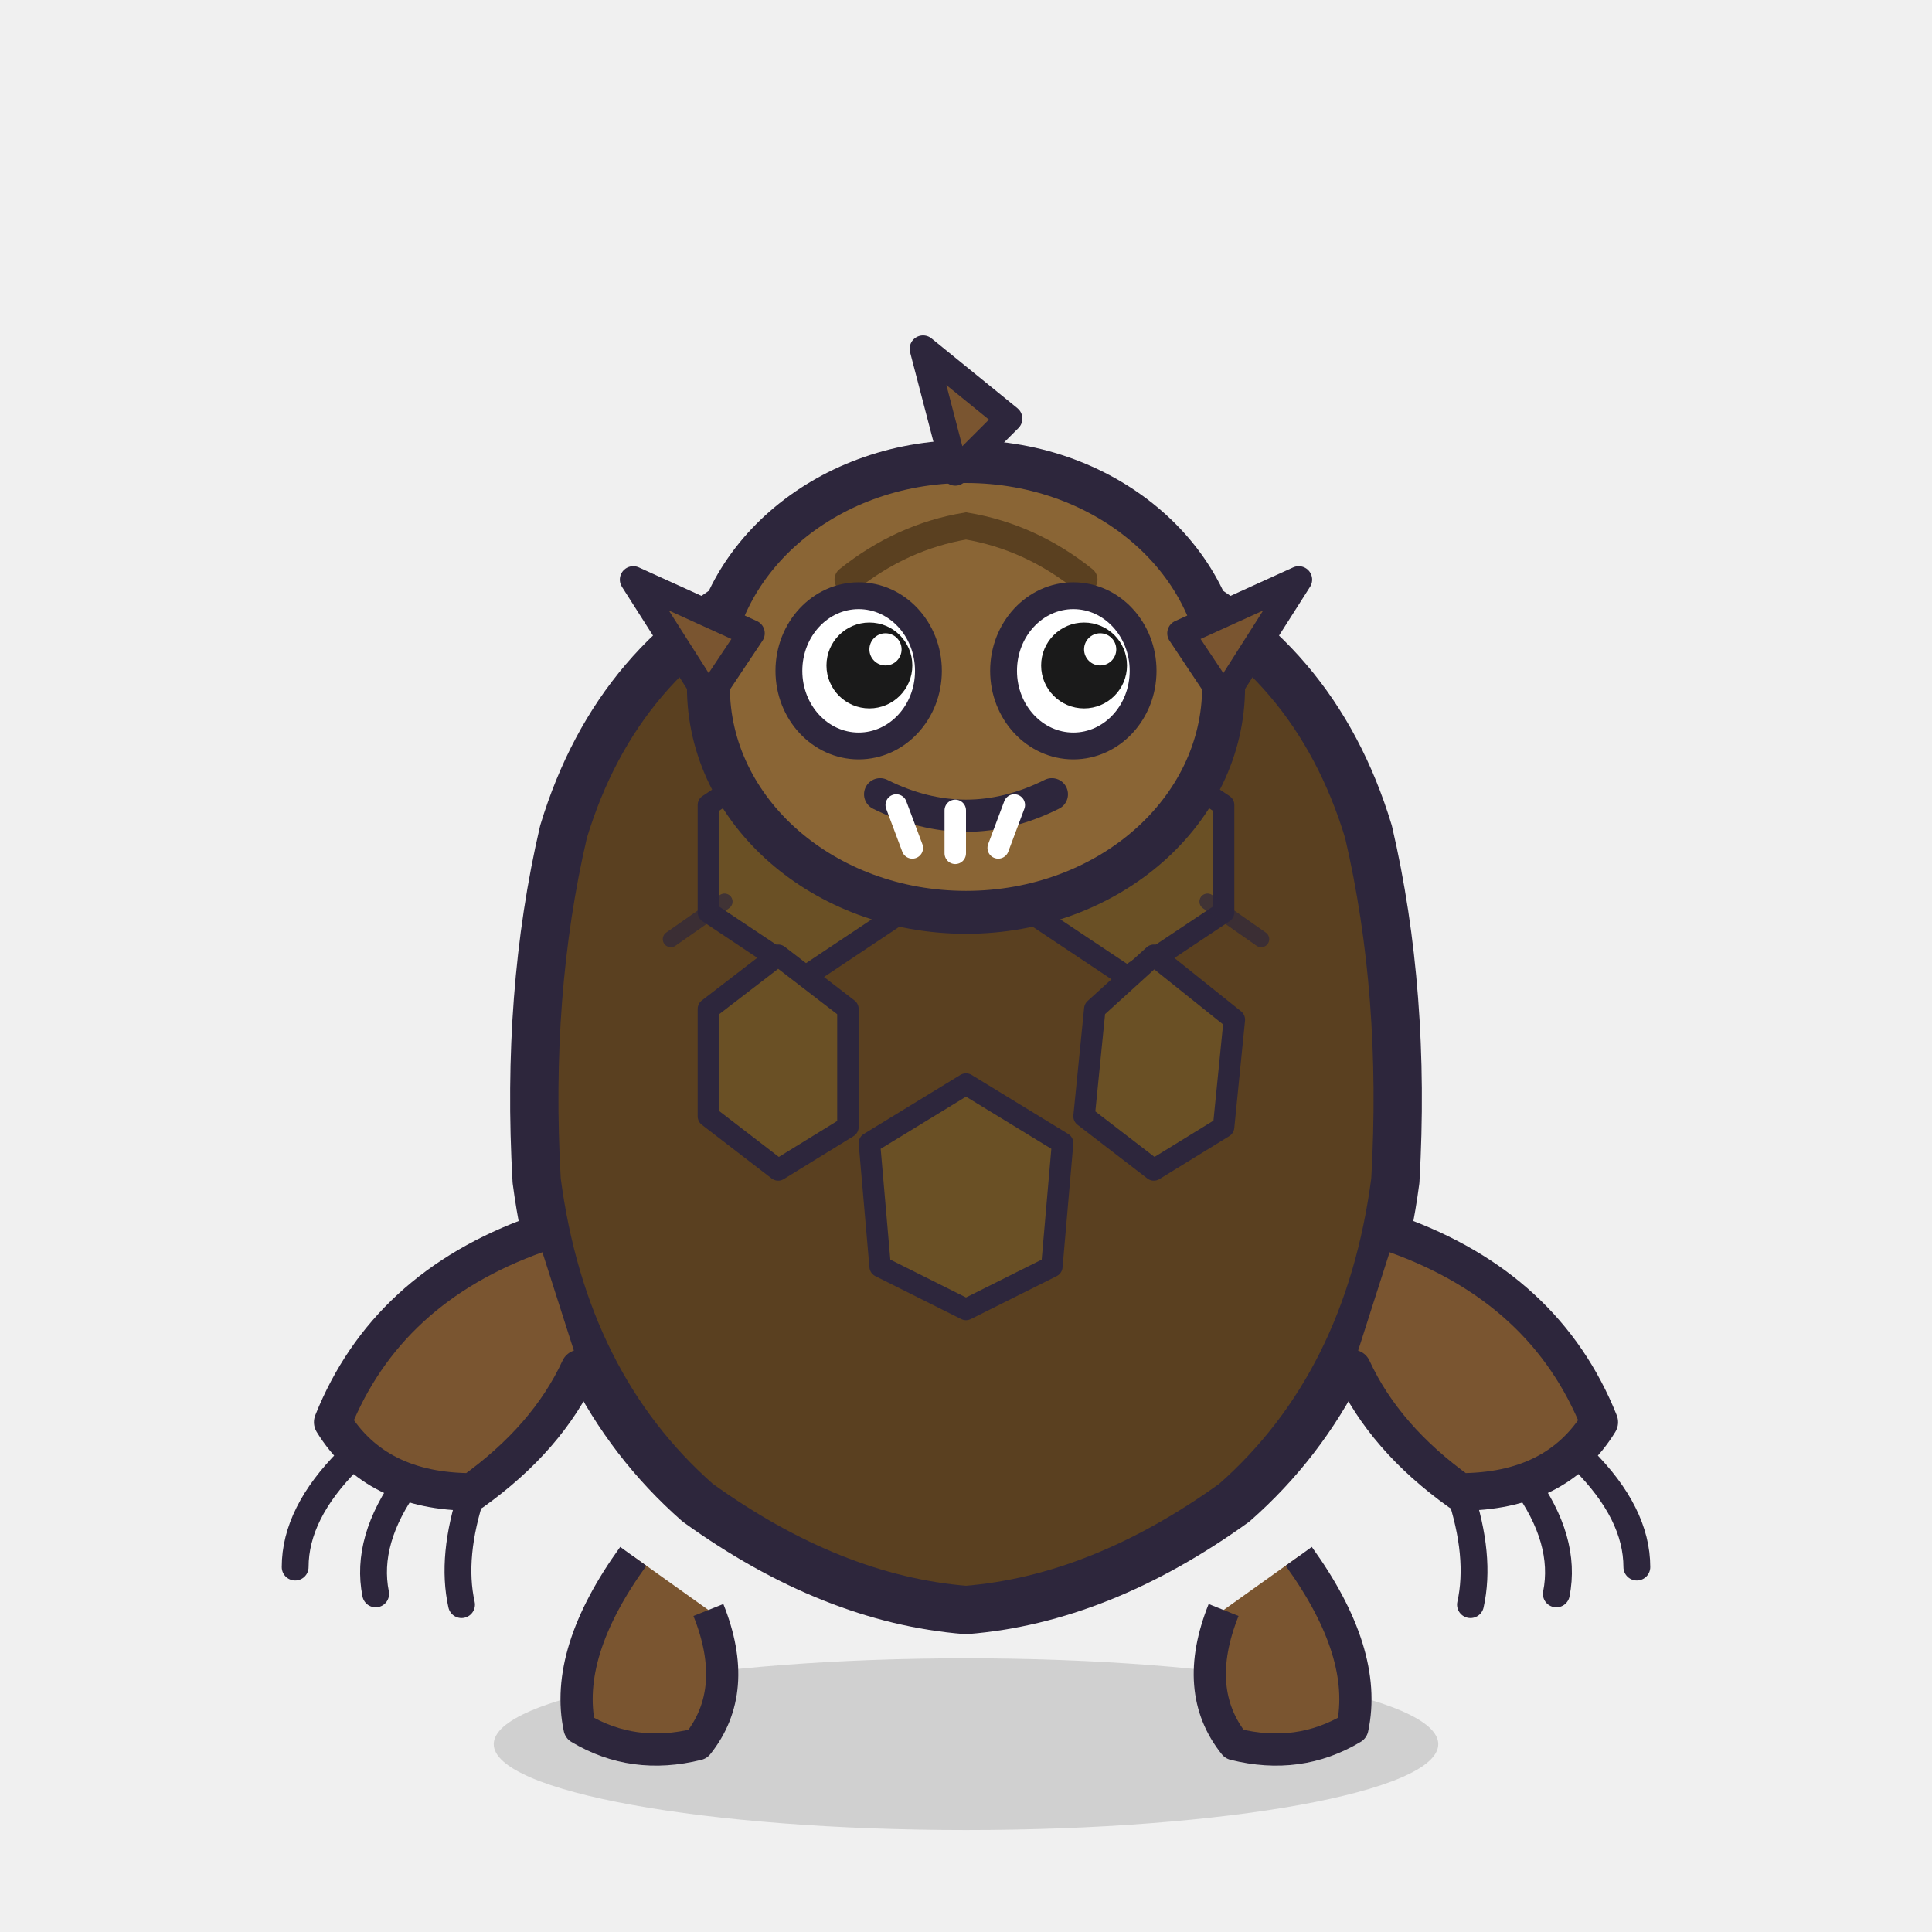
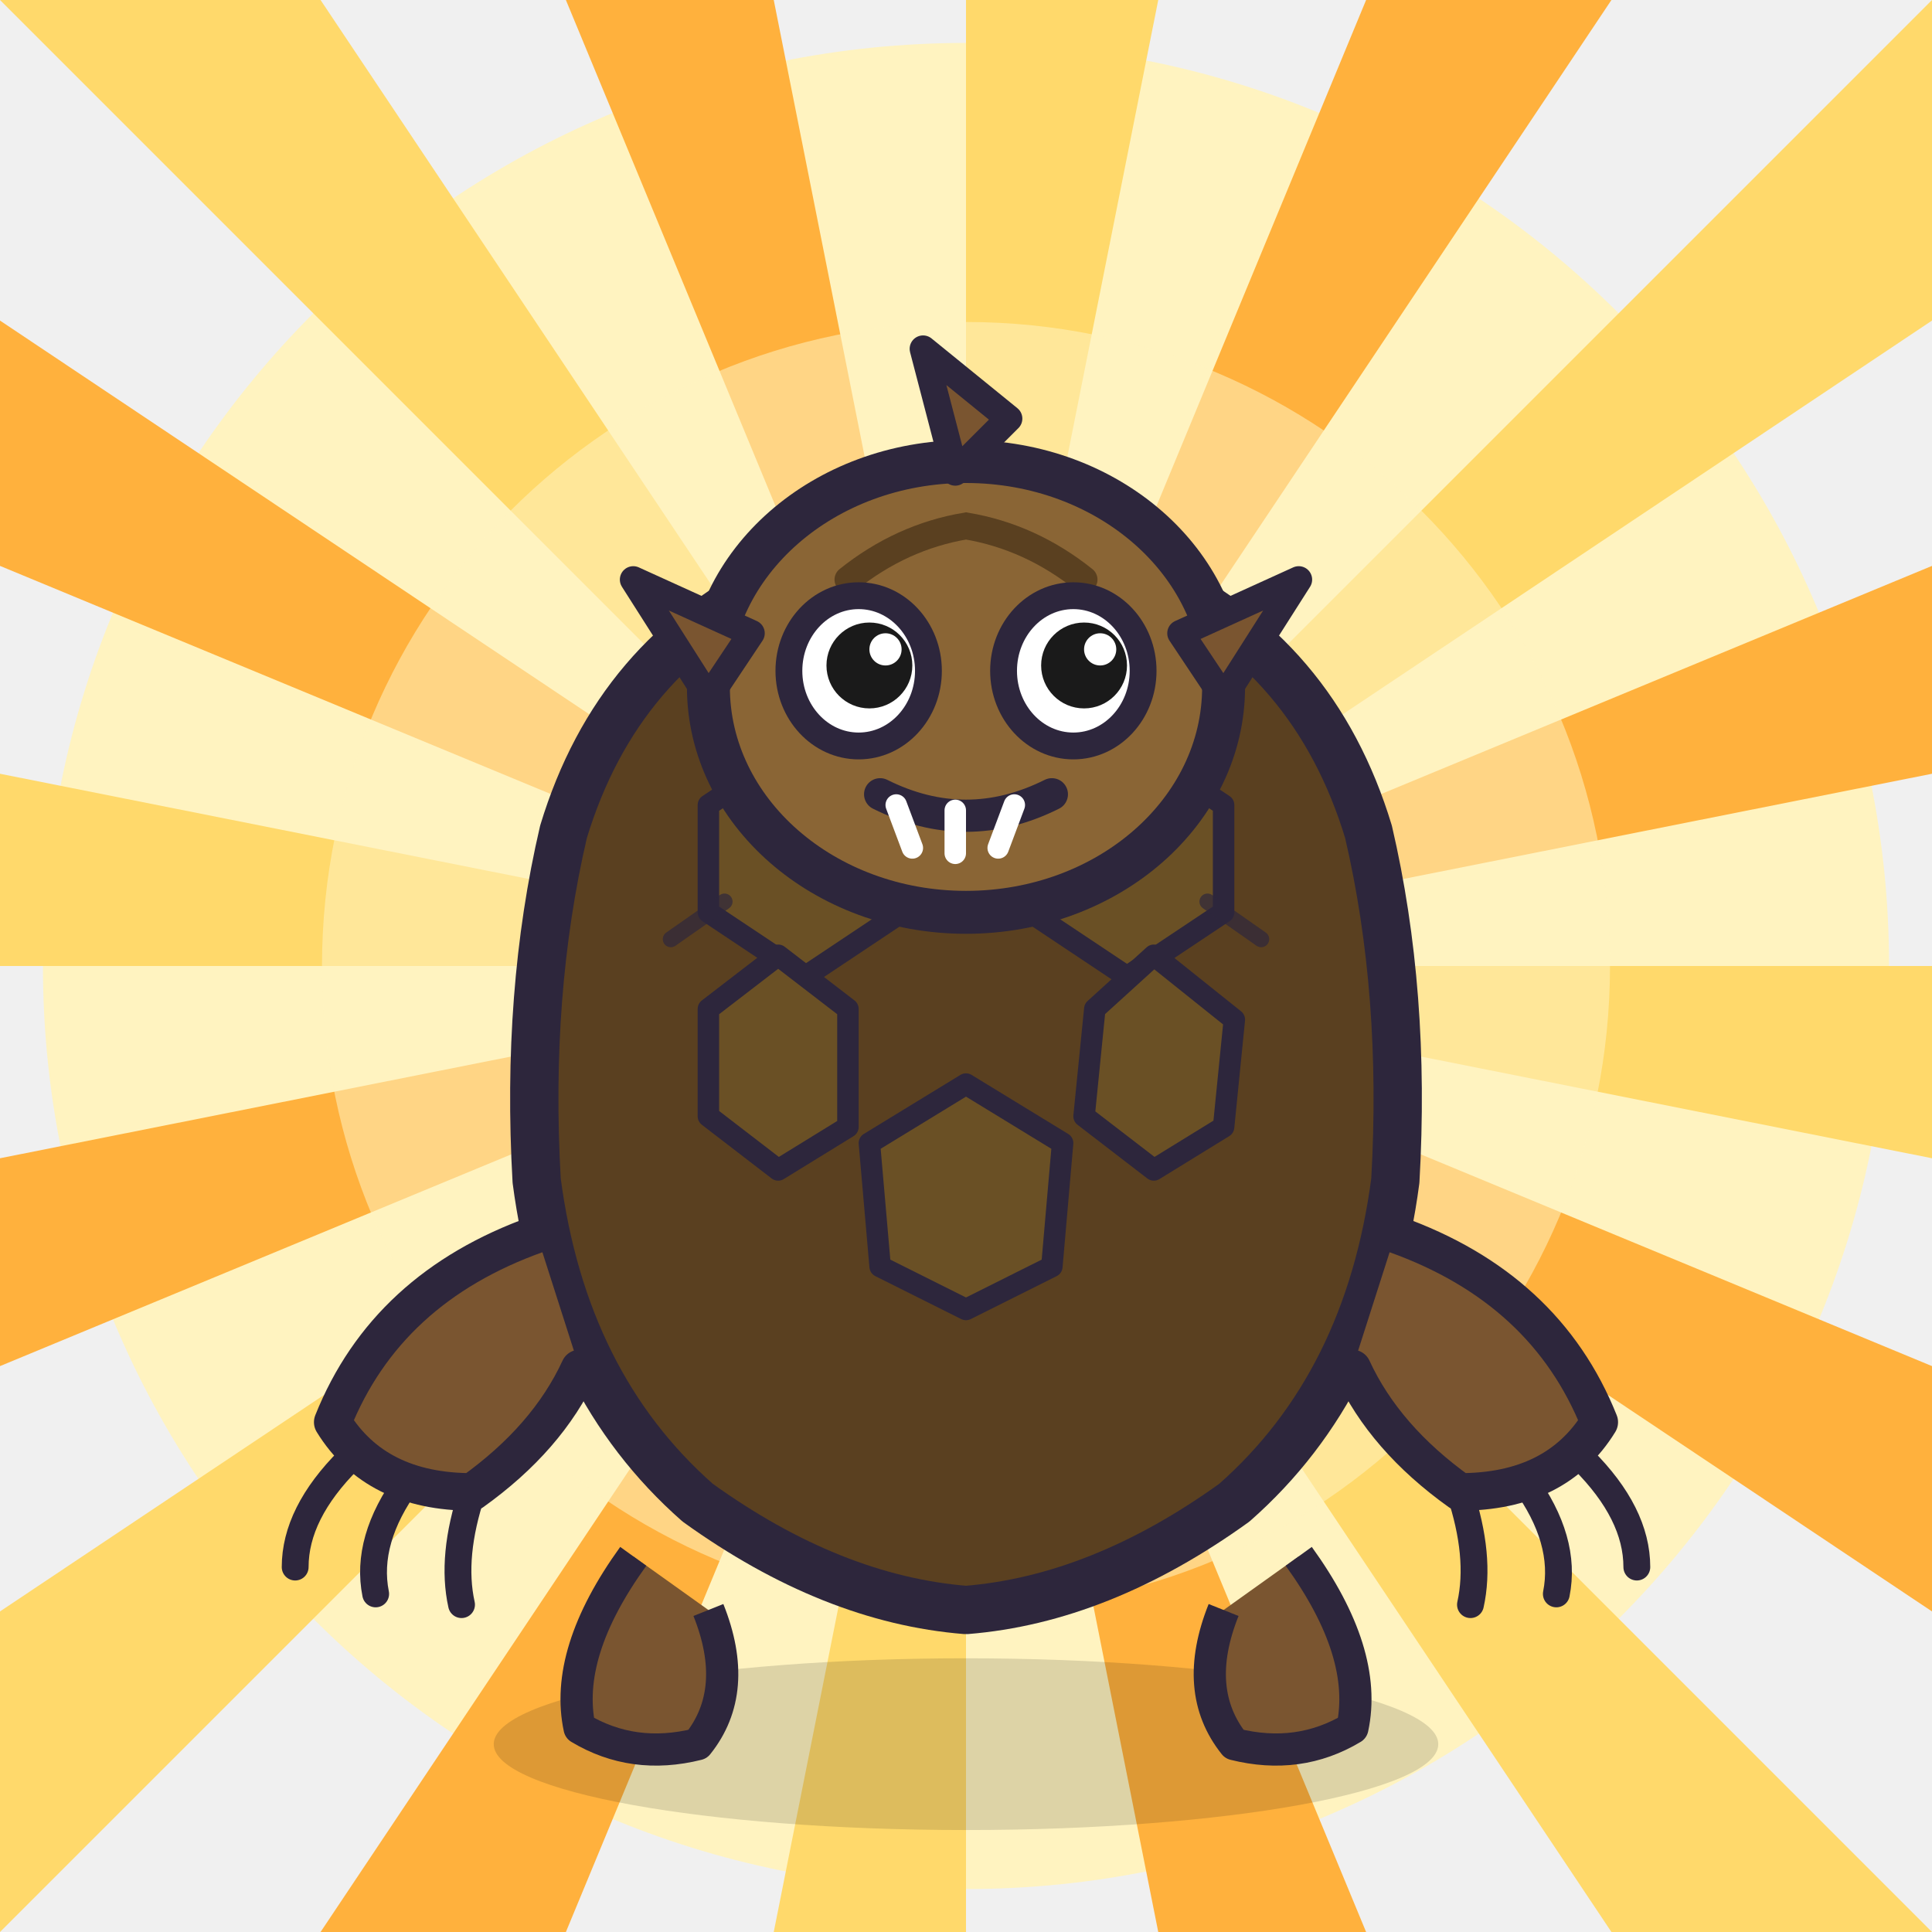
<svg xmlns="http://www.w3.org/2000/svg" viewBox="0 0 360 360">
+   <g id="mega-burst">
+     <circle cx="180" cy="180" r="172" fill="#fff3c0" />
+     <polygon points="180,180 450.0,180.0 444.8,232.7" fill="#ffd96b" />
+     <polygon points="180,180 429.4,283.3 404.5,330.0" fill="#ffb13d" />
+     <polygon points="180,180 370.9,370.9 330.0,404.5" fill="#ffd96b" />
+     <polygon points="180,180 283.3,429.4 232.7,444.8" fill="#ffb13d" />
+     <polygon points="180,180 180.0,450.0 127.3,444.8" fill="#ffd96b" />
+     <polygon points="180,180 76.7,429.4 30.0,404.5" fill="#ffb13d" />
+     <polygon points="180,180 -10.9,370.9 -44.5,330.0" fill="#ffd96b" />
+     <polygon points="180,180 -69.4,283.3 -84.8,232.7" fill="#ffb13d" />
+     <polygon points="180,180 -90.0,180.0 -84.8,127.3" fill="#ffd96b" />
+     <polygon points="180,180 -69.4,76.7 -44.5,30.0" fill="#ffb13d" />
+     <polygon points="180,180 -10.9,-10.9 30.0,-44.5" fill="#ffd96b" />
+     <polygon points="180,180 76.7,-69.4 127.3,-84.8" fill="#ffb13d" />
+     <polygon points="180,180 180.0,-90.0 232.7,-84.8" fill="#ffd96b" />
+     <polygon points="180,180 283.3,-69.4 330.0,-44.5" fill="#ffb13d" />
+     <polygon points="180,180 370.9,-10.9 404.5,30.0" fill="#ffd96b" />
+     <polygon points="180,180 429.4,76.7 444.8,127.3" fill="#ffb13d" />
+     <circle cx="180" cy="180" r="120" fill="#fff3c0" opacity="0.55" />
+   </g>
  <ellipse cx="180" cy="325" rx="88" ry="16" fill="#00000022" />
  <path d="M105,155 Q98,185 100,220 Q105,258 130,280 Q155,298 180,300 Q205,298 230,280 Q255,258 260,220 Q262,185 255,155 Q245,122 215,108 Q195,100 180,100 Q165,100 145,108 Q115,122 105,155 Z" fill="#5A4020" stroke="#2d263c" stroke-width="9" stroke-linejoin="round" />
  <polygon points="180,118 200,132 200,155 180,168 160,155 160,132" fill="#6A5025" stroke="#2d263c" stroke-width="5" stroke-linejoin="round" />
  <polygon points="210,138 228,150 228,170 210,182 192,170 192,150" fill="#6A5025" stroke="#2d263c" stroke-width="4" stroke-linejoin="round" />
  <polygon points="150,138 168,150 168,170 150,182 132,170 132,150" fill="#6A5025" stroke="#2d263c" stroke-width="4" stroke-linejoin="round" />
  <polygon points="215,178 230,190 228,210 215,218 202,208 204,188" fill="#6A5025" stroke="#2d263c" stroke-width="4" stroke-linejoin="round" />
  <polygon points="145,178 158,188 158,210 145,218 132,208 132,188" fill="#6A5025" stroke="#2d263c" stroke-width="4" stroke-linejoin="round" />
  <polygon points="180,202 198,213 196,236 180,244 164,236 162,213" fill="#6A5025" stroke="#2d263c" stroke-width="4" stroke-linejoin="round" />
  <path d="M155,132 L148,145 M205,130 L212,143 M135,168 L125,175 M225,168 L235,175" stroke="#2d263c" stroke-width="3" stroke-linecap="round" fill="none" opacity="0.7" />
  <path d="M100,230 Q72,240 62,265 Q70,278 88,278 Q102,268 108,255" fill="#7A5530" stroke="#2d263c" stroke-width="7" stroke-linejoin="round" stroke-linecap="round" />
  <path d="M65,272 Q55,282 55,292 M76,276 Q68,287 70,297 M88,278 Q84,290 86,299" stroke="#2d263c" stroke-width="5" stroke-linecap="round" fill="none" />
  <path d="M260,230 Q288,240 298,265 Q290,278 272,278 Q258,268 252,255" fill="#7A5530" stroke="#2d263c" stroke-width="7" stroke-linejoin="round" stroke-linecap="round" />
  <path d="M295,272 Q305,282 305,292 M284,276 Q292,287 290,297 M272,278 Q276,290 274,299" stroke="#2d263c" stroke-width="5" stroke-linecap="round" fill="none" />
  <path d="M118,290 Q105,308 108,322 Q118,328 130,325 Q138,315 132,300" fill="#7A5530" stroke="#2d263c" stroke-width="6" stroke-linejoin="round" />
  <path d="M242,290 Q255,308 252,322 Q242,328 230,325 Q222,315 228,300" fill="#7A5530" stroke="#2d263c" stroke-width="6" stroke-linejoin="round" />
  <ellipse cx="180" cy="128" rx="48" ry="42" fill="#8A6535" stroke="#2d263c" stroke-width="8" stroke-linejoin="round" />
  <path d="M158,108 Q168,100 180,98 Q192,100 202,108" fill="none" stroke="#5A4020" stroke-width="5" stroke-linecap="round" />
  <ellipse cx="160" cy="125" rx="13" ry="14" fill="white" stroke="#2d263c" stroke-width="5" />
  <circle cx="162" cy="124" r="8" fill="#1a1a1a" />
  <circle cx="165" cy="121" r="3" fill="white" />
  <ellipse cx="200" cy="125" rx="13" ry="14" fill="white" stroke="#2d263c" stroke-width="5" />
  <circle cx="202" cy="124" r="8" fill="#1a1a1a" />
  <circle cx="205" cy="121" r="3" fill="white" />
  <path d="M164,148 Q180,156 196,148" fill="none" stroke="#2d263c" stroke-width="6" stroke-linecap="round" />
  <path d="M167,150 L170,158 M178,151 L178,159 M189,150 L186,158" stroke="white" stroke-width="4" stroke-linecap="round" fill="none" />
  <polygon points="132,130 118,108 140,118" fill="#7A5530" stroke="#2d263c" stroke-width="5" stroke-linejoin="round" />
  <polygon points="228,130 242,108 220,118" fill="#7A5530" stroke="#2d263c" stroke-width="5" stroke-linejoin="round" />
  <polygon points="178,88 172,65 188,78" fill="#7A5530" stroke="#2d263c" stroke-width="5" stroke-linejoin="round" />
</svg>
